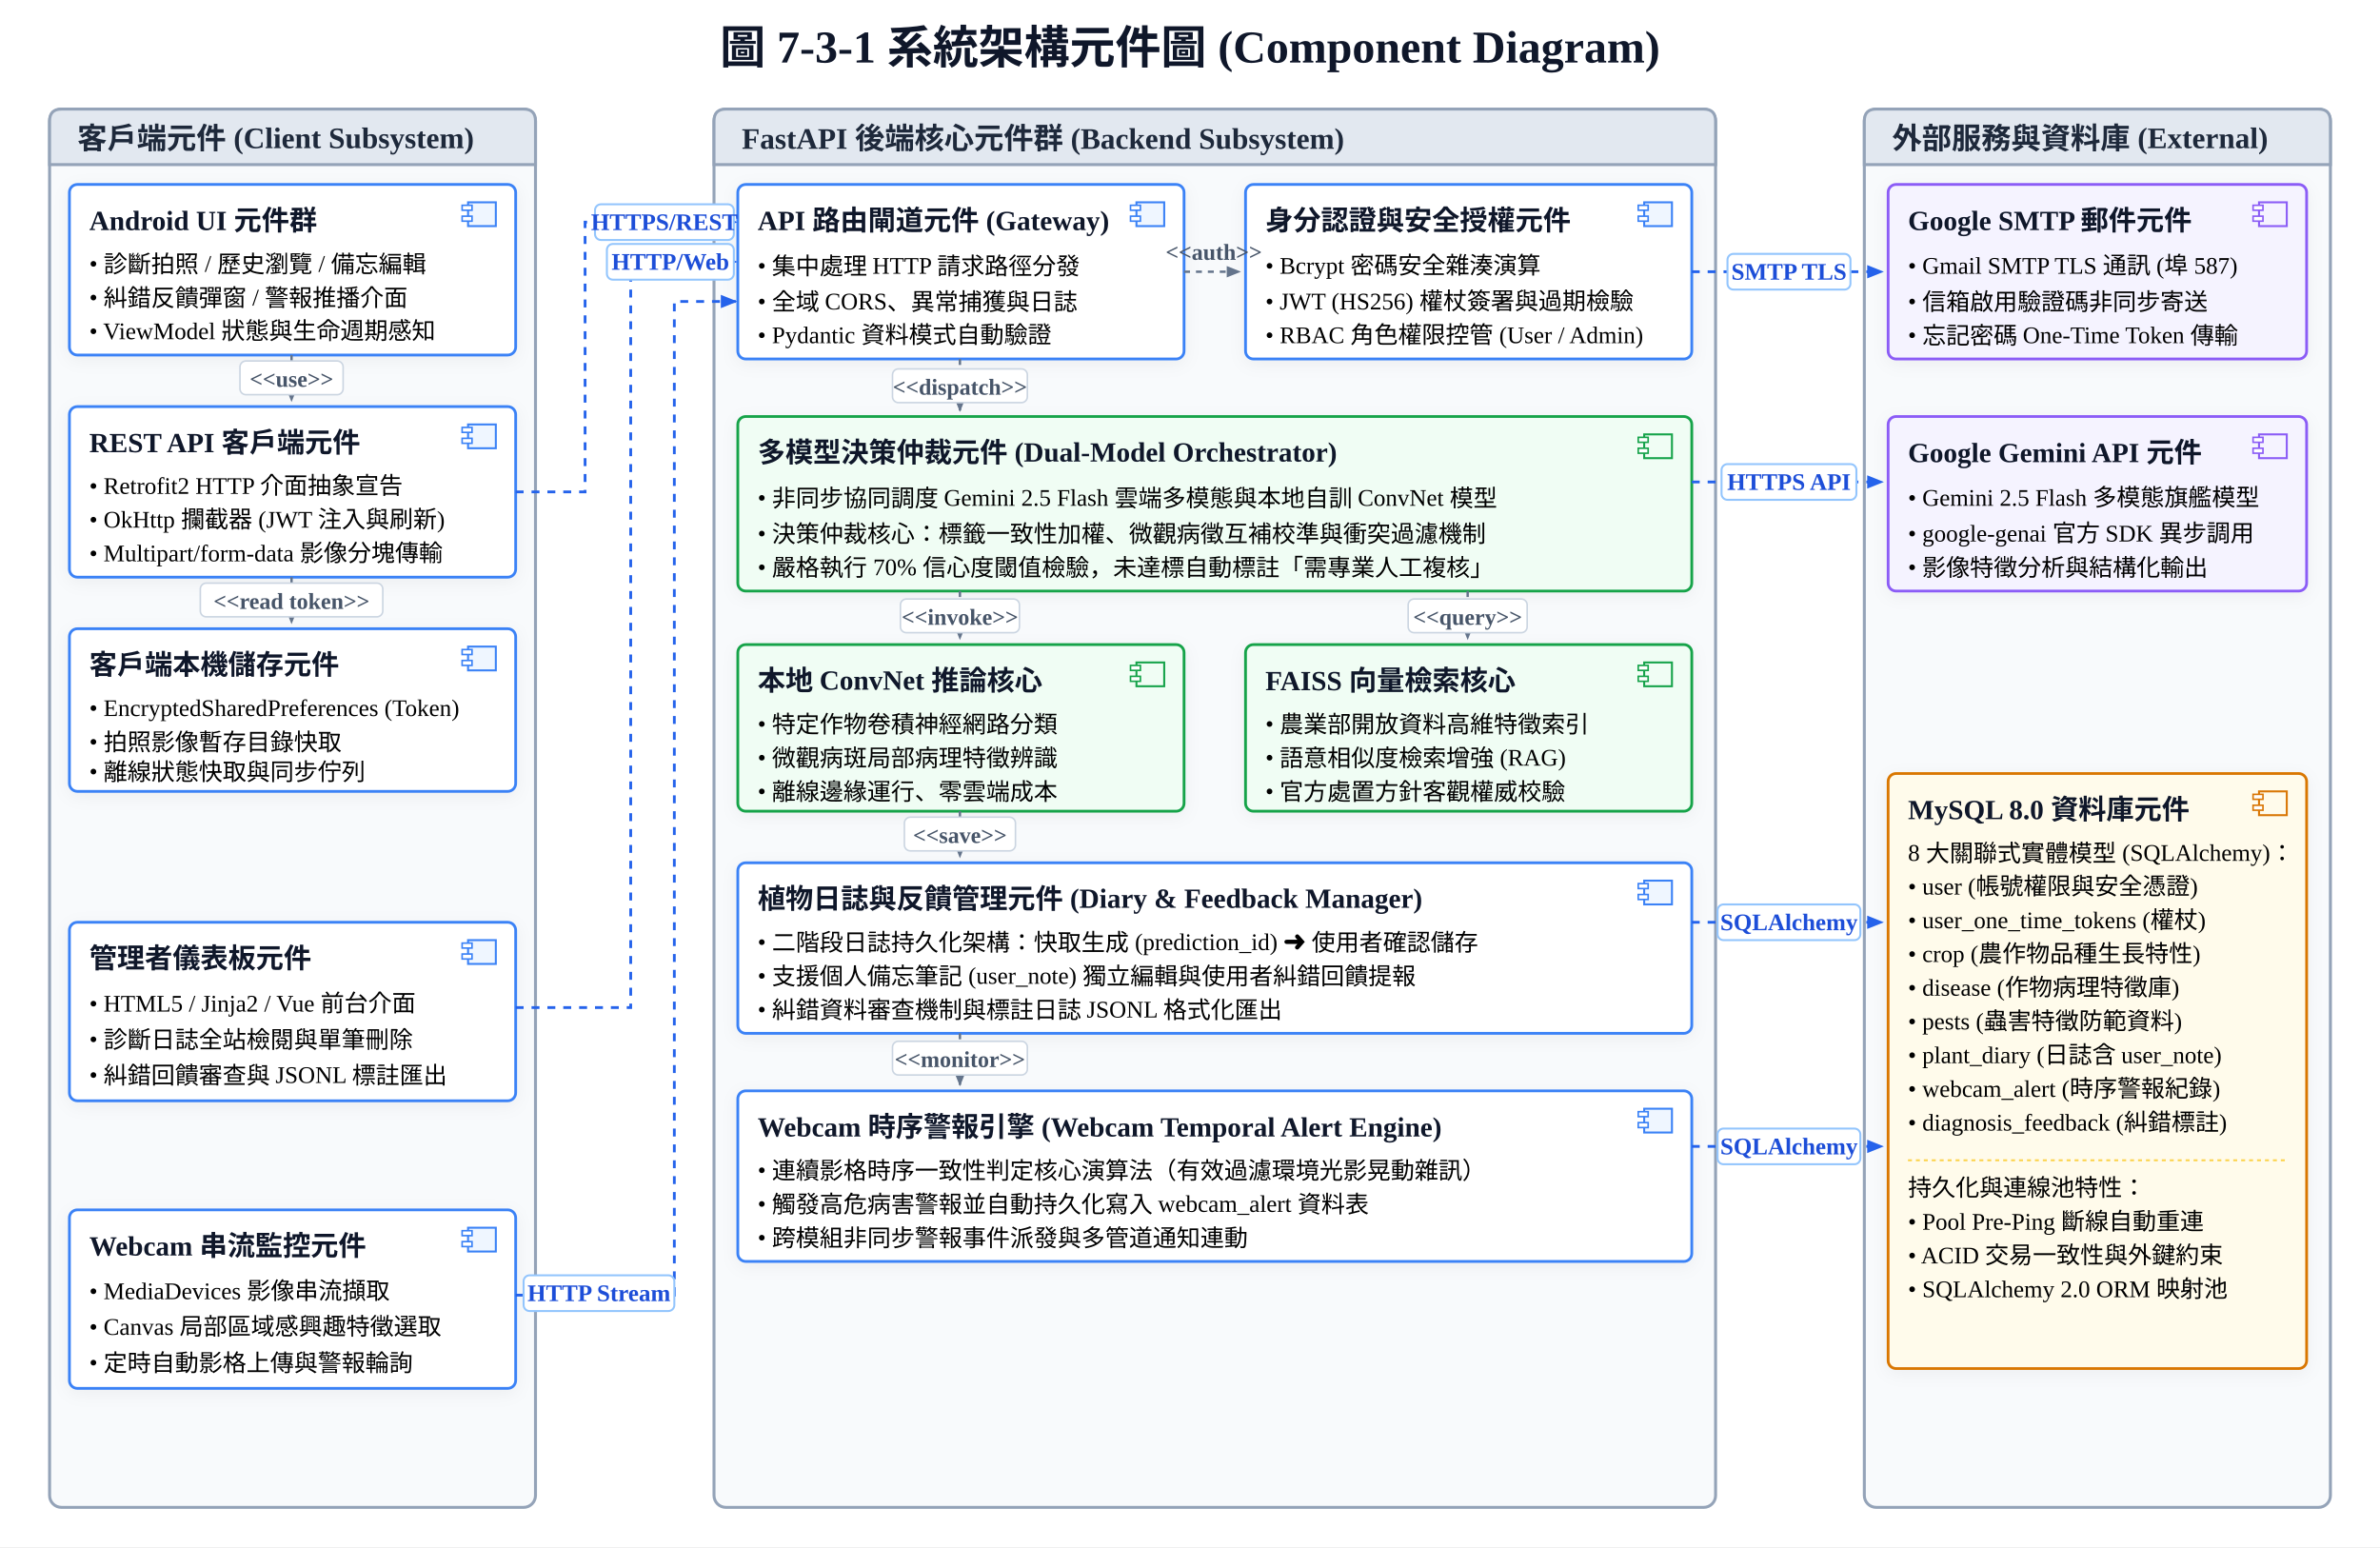
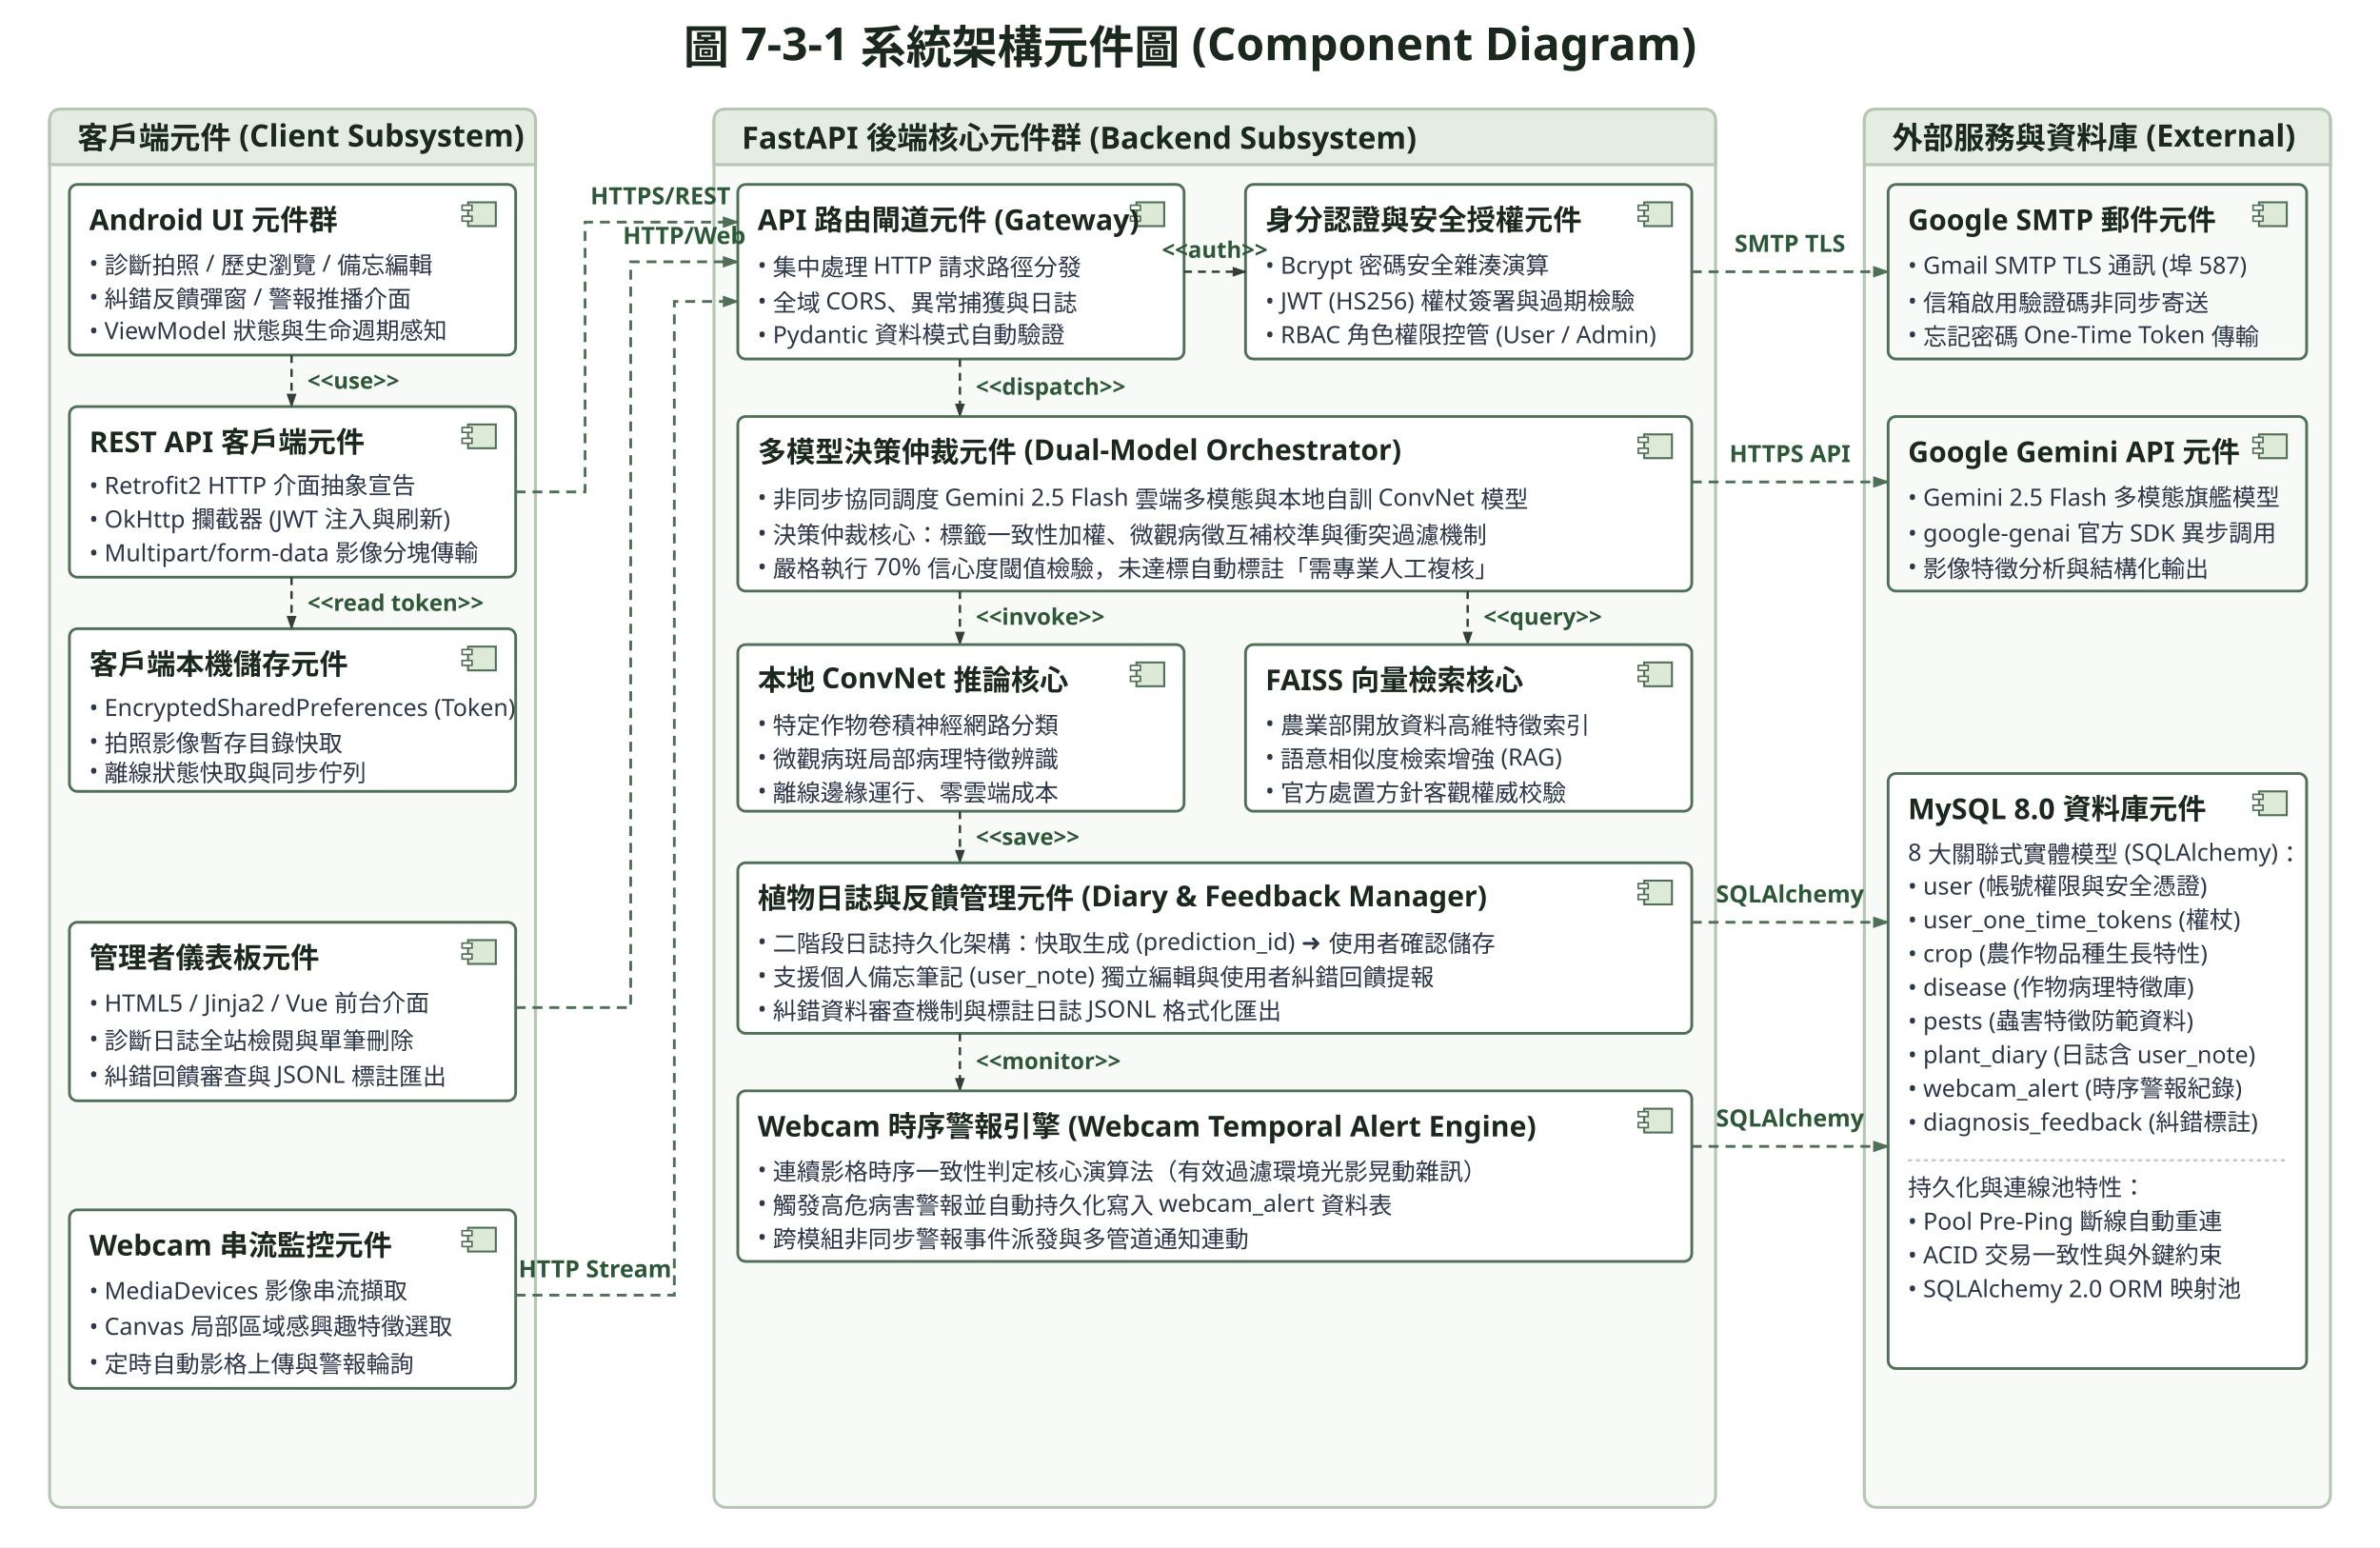
<svg xmlns="http://www.w3.org/2000/svg" viewBox="0 0 1200 780" width="1200" height="780">
  <defs>
    <style>
-       .title { font-family: 'Times New Roman', 'DFKai-SB', '標楷體', 'BiauKai', serif; font-size: 23px; font-weight: bold; fill: #0f172a; }
-       .pkg-title { font-family: 'Times New Roman', 'DFKai-SB', '標楷體', 'BiauKai', serif; font-size: 15px; font-weight: bold; fill: #1e293b; }
-       .comp-title { font-family: 'Times New Roman', 'DFKai-SB', '標楷體', 'BiauKai', serif; font-size: 14px; font-weight: bold; fill: #0f172a; }
-       .comp-desc { font-family: 'Times New Roman', 'DFKai-SB', '標楷體', 'BiauKai', serif; font-size: 12px; fill: #000000; }
-       .interface-text { font-family: 'Times New Roman', 'DFKai-SB', '標楷體', serif; font-size: 12px; fill: #1d4ed8; font-weight: bold; }
-       .dep-label { font-family: 'Times New Roman', 'DFKai-SB', '標楷體', serif; font-size: 11.5px; fill: #475569; font-weight: bold; }
+       .title { font-family: 'Microsoft JhengHei', sans-serif; font-size: 23px; font-weight: bold; fill: #1A281E; }
+       .pkg-title { font-family: 'Microsoft JhengHei', sans-serif; font-size: 15.5px; font-weight: bold; fill: #1A281E; }
+       .comp-title { font-family: 'Microsoft JhengHei', sans-serif; font-size: 14.5px; font-weight: bold; fill: #1A281E; }
+       .comp-desc { font-family: 'Microsoft JhengHei', sans-serif; font-size: 12px; fill: #2D3748; }
+       .interface-text { font-family: 'Microsoft JhengHei', sans-serif; font-size: 12px; fill: #2D5837; font-weight: bold; }
+       .dep-label { font-family: 'Microsoft JhengHei', sans-serif; font-size: 11.5px; fill: #2D5837; font-weight: bold; }
      
-       .subsystem-bg { fill: #f8fafc; stroke: #94a3b8; stroke-width: 1.5; rx: 6; ry: 6; }
-       .subsystem-header { fill: #e2e8f0; stroke: #94a3b8; stroke-width: 1.5; }
+       .subsystem-bg { fill: #F8FAF7; stroke: #B5C6B3; stroke-width: 1.5; rx: 6; ry: 6; }
+       .subsystem-header { fill: #E5EDE3; stroke: #B5C6B3; stroke-width: 1.5; }
      
-       .comp-box { fill: #ffffff; stroke: #3b82f6; stroke-width: 1.4; rx: 4; ry: 4; filter: drop-shadow(0 2px 4px rgba(0,0,0,0.05)); }
-       .ai-comp-box { fill: #f0fdf4; stroke: #16a34a; stroke-width: 1.4; rx: 4; ry: 4; filter: drop-shadow(0 2px 4px rgba(0,0,0,0.05)); }
-       .db-comp-box { fill: #fffbeb; stroke: #d97706; stroke-width: 1.4; rx: 4; ry: 4; filter: drop-shadow(0 2px 4px rgba(0,0,0,0.05)); }
-       .cloud-comp-box { fill: #f5f3ff; stroke: #8b5cf6; stroke-width: 1.4; rx: 4; ry: 4; filter: drop-shadow(0 2px 4px rgba(0,0,0,0.05)); }
+       .comp-box { fill: #FFFFFF; stroke: #4F7057; stroke-width: 1.4; rx: 4; ry: 4; }
+       .ai-comp-box { fill: #FFFFFF; stroke: #4F7057; stroke-width: 1.4; rx: 4; ry: 4; }
+       .db-comp-box { fill: #FFFFFF; stroke: #4F7057; stroke-width: 1.4; rx: 4; ry: 4; }
+       .cloud-comp-box { fill: #F8FAF7; stroke: #4F7057; stroke-width: 1.4; rx: 4; ry: 4; }
      
-       .line-inter { stroke: #2563eb; stroke-width: 1.4; stroke-dasharray: 4,4; fill: none; marker-end: url(#blue-arrow); }
-       .line-intra { stroke: #64748b; stroke-width: 1.2; stroke-dasharray: 3,3; fill: none; marker-end: url(#gray-arrow); }
-       
-       .badge-bg { fill: #ffffff; stroke: #cbd5e1; stroke-width: 0.8; rx: 3; ry: 3; }
-       .badge-blue-bg { fill: #ffffff; stroke: #93c5fd; stroke-width: 1; rx: 3; ry: 3; }
+       /* Unbroken Distinct Dashed Lines (100% visible, no masking boxes) */
+       .line-inter { stroke: #4F7057; stroke-width: 1.4; stroke-dasharray: 5,3.5; fill: none; marker-end: url(#arrow-green); }
+       .line-intra { stroke: #334035; stroke-width: 1.2; stroke-dasharray: 4,3; fill: none; marker-end: url(#arrow-neutral); }
    </style>
-     <marker id="gray-arrow" viewBox="0 0 10 10" refX="9" refY="5" markerWidth="6" markerHeight="6" orient="auto-start-reverse">
-       <path d="M 0 1 L 10 5 L 0 9 z" fill="#64748b" />
+     <marker id="arrow-neutral" viewBox="0 0 10 10" refX="9" refY="5" markerWidth="6" markerHeight="6" orient="auto-start-reverse">
+       <path d="M 0 1.5 L 10 5 L 0 8.5 z" fill="#334035" />
    </marker>
-     <marker id="blue-arrow" viewBox="0 0 10 10" refX="9" refY="5" markerWidth="6" markerHeight="6" orient="auto-start-reverse">
-       <path d="M 0 1 L 10 5 L 0 9 z" fill="#2563eb" />
+     <marker id="arrow-green" viewBox="0 0 10 10" refX="9" refY="5" markerWidth="6" markerHeight="6" orient="auto-start-reverse">
+       <path d="M 0 1.5 L 10 5 L 0 8.5 z" fill="#4F7057" />
    </marker>
    <g id="comp-icon">
-       <rect x="0" y="0" width="14" height="12" fill="#eff6ff" stroke="#3b82f6" stroke-width="1" />
-       <rect x="-3" y="1.5" width="5" height="2.5" fill="#ffffff" stroke="#3b82f6" stroke-width="0.8" />
-       <rect x="-3" y="7" width="5" height="2.5" fill="#ffffff" stroke="#3b82f6" stroke-width="0.8" />
-     </g>
-     <g id="comp-icon-green">
-       <rect x="0" y="0" width="14" height="12" fill="#f0fdf4" stroke="#16a34a" stroke-width="1" />
-       <rect x="-3" y="1.5" width="5" height="2.5" fill="#ffffff" stroke="#16a34a" stroke-width="0.8" />
-       <rect x="-3" y="7" width="5" height="2.5" fill="#ffffff" stroke="#16a34a" stroke-width="0.8" />
-     </g>
-     <g id="comp-icon-purple">
-       <rect x="0" y="0" width="14" height="12" fill="#f5f3ff" stroke="#8b5cf6" stroke-width="1" />
-       <rect x="-3" y="1.5" width="5" height="2.5" fill="#ffffff" stroke="#8b5cf6" stroke-width="0.8" />
-       <rect x="-3" y="7" width="5" height="2.5" fill="#ffffff" stroke="#8b5cf6" stroke-width="0.8" />
-     </g>
-     <g id="comp-icon-amber">
-       <rect x="0" y="0" width="14" height="12" fill="#fffbeb" stroke="#d97706" stroke-width="1" />
-       <rect x="-3" y="1.5" width="5" height="2.5" fill="#ffffff" stroke="#d97706" stroke-width="0.8" />
-       <rect x="-3" y="7" width="5" height="2.5" fill="#ffffff" stroke="#d97706" stroke-width="0.8" />
+       <rect x="0" y="0" width="14" height="12" fill="#DDEAD7" stroke="#4F7057" stroke-width="1" />
+       <rect x="-3" y="1.5" width="5" height="2.5" fill="#FFFFFF" stroke="#4F7057" stroke-width="0.8" />
+       <rect x="-3" y="7" width="5" height="2.5" fill="#FFFFFF" stroke="#4F7057" stroke-width="0.8" />
    </g>
  </defs>
  <rect width="100%" height="100%" fill="#ffffff" />
  <text x="600" y="32" class="title" text-anchor="middle">圖 7-3-1 系統架構元件圖 (Component Diagram)</text>
  <g transform="translate(25, 55)">
    <rect width="245" height="705" class="subsystem-bg" />
    <path d="M 0 6 Q 0 0 6 0 L 239 0 Q 245 0 245 6 L 245 28 L 0 28 Z" class="subsystem-header" />
    <text x="14" y="20" class="pkg-title">客戶端元件 (Client Subsystem)</text>
    <g transform="translate(10, 38)">
      <rect width="225" height="86" class="comp-box" />
      <use href="#comp-icon" x="201" y="9" />
      <text x="10" y="23" class="comp-title">Android UI 元件群</text>
      <text x="10" y="44" class="comp-desc">• 診斷拍照 / 歷史瀏覽 / 備忘編輯</text>
      <text x="10" y="61" class="comp-desc">• 糾錯反饋彈窗 / 警報推播介面</text>
      <text x="10" y="78" class="comp-desc">• ViewModel 狀態與生命週期感知</text>
    </g>
    <g transform="translate(10, 150)">
      <rect width="225" height="86" class="comp-box" />
      <use href="#comp-icon" x="201" y="9" />
      <text x="10" y="23" class="comp-title">REST API 客戶端元件</text>
      <text x="10" y="44" class="comp-desc">• Retrofit2 HTTP 介面抽象宣告</text>
      <text x="10" y="61" class="comp-desc">• OkHttp 攔截器 (JWT 注入與刷新)</text>
      <text x="10" y="78" class="comp-desc">• Multipart/form-data 影像分塊傳輸</text>
    </g>
    <g transform="translate(10, 262)">
      <rect width="225" height="82" class="comp-box" />
      <use href="#comp-icon" x="201" y="9" />
      <text x="10" y="23" class="comp-title">客戶端本機儲存元件</text>
      <text x="10" y="44" class="comp-desc">• EncryptedSharedPreferences (Token)</text>
      <text x="10" y="61" class="comp-desc">• 拍照影像暫存目錄快取</text>
      <text x="10" y="76" class="comp-desc">• 離線狀態快取與同步佇列</text>
    </g>
    <g transform="translate(10, 410)">
      <rect width="225" height="90" class="comp-box" />
      <use href="#comp-icon" x="201" y="9" />
      <text x="10" y="23" class="comp-title">管理者儀表板元件</text>
      <text x="10" y="45" class="comp-desc">• HTML5 / Jinja2 / Vue 前台介面</text>
      <text x="10" y="63" class="comp-desc">• 診斷日誌全站檢閱與單筆刪除</text>
      <text x="10" y="81" class="comp-desc">• 糾錯回饋審查與 JSONL 標註匯出</text>
    </g>
    <g transform="translate(10, 555)">
      <rect width="225" height="90" class="comp-box" />
      <use href="#comp-icon" x="201" y="9" />
      <text x="10" y="23" class="comp-title">Webcam 串流監控元件</text>
      <text x="10" y="45" class="comp-desc">• MediaDevices 影像串流擷取</text>
      <text x="10" y="63" class="comp-desc">• Canvas 局部區域感興趣特徵選取</text>
      <text x="10" y="81" class="comp-desc">• 定時自動影格上傳與警報輪詢</text>
    </g>
-     <line x1="122" y1="124" x2="122" y2="147" class="line-intra" />
-     <rect x="96" y="127" width="52" height="17" class="badge-bg" />
-     <text x="122" y="140" class="dep-label" text-anchor="middle">&lt;&lt;use&gt;&gt;</text>
-     <line x1="122" y1="236" x2="122" y2="259" class="line-intra" />
-     <rect x="76" y="239" width="92" height="17" class="badge-bg" />
-     <text x="122" y="252" class="dep-label" text-anchor="middle">&lt;&lt;read token&gt;&gt;</text>
+     <line x1="122" y1="124" x2="122" y2="150" class="line-intra" />
+     <text x="130" y="141" class="dep-label" text-anchor="start">&lt;&lt;use&gt;&gt;</text>
+     <line x1="122" y1="236" x2="122" y2="262" class="line-intra" />
+     <text x="130" y="253" class="dep-label" text-anchor="start">&lt;&lt;read token&gt;&gt;</text>
  </g>
  <g transform="translate(360, 55)">
    <rect width="505" height="705" class="subsystem-bg" />
    <path d="M 0 6 Q 0 0 6 0 L 499 0 Q 505 0 505 6 L 505 28 L 0 28 Z" class="subsystem-header" />
    <text x="14" y="20" class="pkg-title">FastAPI 後端核心元件群 (Backend Subsystem)</text>
    <g transform="translate(12, 38)">
      <rect width="225" height="88" class="comp-box" />
      <use href="#comp-icon" x="201" y="9" />
      <text x="10" y="23" class="comp-title">API 路由閘道元件 (Gateway)</text>
      <text x="10" y="45" class="comp-desc">• 集中處理 HTTP 請求路徑分發</text>
      <text x="10" y="63" class="comp-desc">• 全域 CORS、異常捕獲與日誌</text>
      <text x="10" y="80" class="comp-desc">• Pydantic 資料模式自動驗證</text>
    </g>
    <g transform="translate(268, 38)">
      <rect width="225" height="88" class="comp-box" />
      <use href="#comp-icon" x="201" y="9" />
      <text x="10" y="23" class="comp-title">身分認證與安全授權元件</text>
      <text x="10" y="45" class="comp-desc">• Bcrypt 密碼安全雜湊演算</text>
      <text x="10" y="63" class="comp-desc">• JWT (HS256) 權杖簽署與過期檢驗</text>
      <text x="10" y="80" class="comp-desc">• RBAC 角色權限控管 (User / Admin)</text>
    </g>
-     <line x1="237" y1="82" x2="265" y2="82" class="line-intra" />
-     <text x="252" y="76" class="dep-label" text-anchor="middle">&lt;&lt;auth&gt;&gt;</text>
+     <line x1="237" y1="82" x2="268" y2="82" class="line-intra" />
+     <text x="252.5" y="75" class="dep-label" text-anchor="middle">&lt;&lt;auth&gt;&gt;</text>
+     <line x1="124" y1="126" x2="124" y2="155" class="line-intra" />
+     <text x="132" y="144" class="dep-label" text-anchor="start">&lt;&lt;dispatch&gt;&gt;</text>
    <g transform="translate(12, 155)">
      <rect width="481" height="88" class="ai-comp-box" />
-       <use href="#comp-icon-green" x="457" y="9" />
+       <use href="#comp-icon" x="457" y="9" />
      <text x="10" y="23" class="comp-title">多模型決策仲裁元件 (Dual-Model Orchestrator)</text>
      <text x="10" y="45" class="comp-desc">• 非同步協同調度 Gemini 2.5 Flash 雲端多模態與本地自訓 ConvNet 模型</text>
      <text x="10" y="63" class="comp-desc">• 決策仲裁核心：標籤一致性加權、微觀病徵互補校準與衝突過濾機制</text>
      <text x="10" y="80" class="comp-desc">• 嚴格執行 70% 信心度閾值檢驗，未達標自動標註「需專業人工複核」</text>
    </g>
-     <line x1="124" y1="126" x2="124" y2="152" class="line-intra" />
-     <rect x="90" y="131" width="68" height="17" class="badge-bg" />
-     <text x="124" y="144" class="dep-label" text-anchor="middle">&lt;&lt;dispatch&gt;&gt;</text>
+     <line x1="124" y1="243" x2="124" y2="270" class="line-intra" />
+     <text x="132" y="260" class="dep-label" text-anchor="start">&lt;&lt;invoke&gt;&gt;</text>
+     <line x1="380" y1="243" x2="380" y2="270" class="line-intra" />
+     <text x="388" y="260" class="dep-label" text-anchor="start">&lt;&lt;query&gt;&gt;</text>
    <g transform="translate(12, 270)">
      <rect width="225" height="84" class="ai-comp-box" />
-       <use href="#comp-icon-green" x="201" y="9" />
+       <use href="#comp-icon" x="201" y="9" />
      <text x="10" y="23" class="comp-title">本地 ConvNet 推論核心</text>
      <text x="10" y="44" class="comp-desc">• 特定作物卷積神經網路分類</text>
      <text x="10" y="61" class="comp-desc">• 微觀病斑局部病理特徵辨識</text>
      <text x="10" y="78" class="comp-desc">• 離線邊緣運行、零雲端成本</text>
    </g>
    <g transform="translate(268, 270)">
      <rect width="225" height="84" class="ai-comp-box" />
-       <use href="#comp-icon-green" x="201" y="9" />
+       <use href="#comp-icon" x="201" y="9" />
      <text x="10" y="23" class="comp-title">FAISS 向量檢索核心</text>
      <text x="10" y="44" class="comp-desc">• 農業部開放資料高維特徵索引</text>
      <text x="10" y="61" class="comp-desc">• 語意相似度檢索增強 (RAG)</text>
      <text x="10" y="78" class="comp-desc">• 官方處置方針客觀權威校驗</text>
    </g>
-     <line x1="124" y1="243" x2="124" y2="267" class="line-intra" />
-     <rect x="94" y="247" width="60" height="17" class="badge-bg" />
-     <text x="124" y="260" class="dep-label" text-anchor="middle">&lt;&lt;invoke&gt;&gt;</text>
-     <line x1="380" y1="243" x2="380" y2="267" class="line-intra" />
-     <rect x="350" y="247" width="60" height="17" class="badge-bg" />
-     <text x="380" y="260" class="dep-label" text-anchor="middle">&lt;&lt;query&gt;&gt;</text>
+     <line x1="124" y1="354" x2="124" y2="380" class="line-intra" />
+     <text x="132" y="371" class="dep-label" text-anchor="start">&lt;&lt;save&gt;&gt;</text>
    <g transform="translate(12, 380)">
      <rect width="481" height="86" class="comp-box" />
      <use href="#comp-icon" x="457" y="9" />
      <text x="10" y="23" class="comp-title">植物日誌與反饋管理元件 (Diary &amp; Feedback Manager)</text>
      <text x="10" y="44" class="comp-desc">• 二階段日誌持久化架構：快取生成 (prediction_id) ➜ 使用者確認儲存</text>
      <text x="10" y="61" class="comp-desc">• 支援個人備忘筆記 (user_note) 獨立編輯與使用者糾錯回饋提報</text>
      <text x="10" y="78" class="comp-desc">• 糾錯資料審查機制與標註日誌 JSONL 格式化匯出</text>
    </g>
-     <line x1="124" y1="354" x2="124" y2="377" class="line-intra" />
-     <rect x="96" y="357" width="56" height="17" class="badge-bg" />
-     <text x="124" y="370" class="dep-label" text-anchor="middle">&lt;&lt;save&gt;&gt;</text>
+     <line x1="124" y1="466" x2="124" y2="495" class="line-intra" />
+     <text x="132" y="484" class="dep-label" text-anchor="start">&lt;&lt;monitor&gt;&gt;</text>
    <g transform="translate(12, 495)">
      <rect width="481" height="86" class="comp-box" />
      <use href="#comp-icon" x="457" y="9" />
      <text x="10" y="23" class="comp-title">Webcam 時序警報引擎 (Webcam Temporal Alert Engine)</text>
      <text x="10" y="44" class="comp-desc">• 連續影格時序一致性判定核心演算法（有效過濾環境光影晃動雜訊）</text>
      <text x="10" y="61" class="comp-desc">• 觸發高危病害警報並自動持久化寫入 webcam_alert 資料表</text>
      <text x="10" y="78" class="comp-desc">• 跨模組非同步警報事件派發與多管道通知連動</text>
    </g>
-     <line x1="124" y1="466" x2="124" y2="492" class="line-intra" />
-     <rect x="90" y="470" width="68" height="17" class="badge-bg" />
-     <text x="124" y="483" class="dep-label" text-anchor="middle">&lt;&lt;monitor&gt;&gt;</text>
  </g>
  <g transform="translate(940, 55)">
    <rect width="235" height="705" class="subsystem-bg" />
    <path d="M 0 6 Q 0 0 6 0 L 229 0 Q 235 0 235 6 L 235 28 L 0 28 Z" class="subsystem-header" />
    <text x="14" y="20" class="pkg-title">外部服務與資料庫 (External)</text>
    <g transform="translate(12, 38)">
      <rect width="211" height="88" class="cloud-comp-box" />
-       <use href="#comp-icon-purple" x="187" y="9" />
+       <use href="#comp-icon" x="187" y="9" />
      <text x="10" y="23" class="comp-title">Google SMTP 郵件元件</text>
      <text x="10" y="45" class="comp-desc">• Gmail SMTP TLS 通訊 (埠 587)</text>
      <text x="10" y="63" class="comp-desc">• 信箱啟用驗證碼非同步寄送</text>
      <text x="10" y="80" class="comp-desc">• 忘記密碼 One-Time Token 傳輸</text>
    </g>
    <g transform="translate(12, 155)">
      <rect width="211" height="88" class="cloud-comp-box" />
-       <use href="#comp-icon-purple" x="187" y="9" />
+       <use href="#comp-icon" x="187" y="9" />
      <text x="10" y="23" class="comp-title">Google Gemini API 元件</text>
      <text x="10" y="45" class="comp-desc">• Gemini 2.5 Flash 多模態旗艦模型</text>
      <text x="10" y="63" class="comp-desc">• google-genai 官方 SDK 異步調用</text>
      <text x="10" y="80" class="comp-desc">• 影像特徵分析與結構化輸出</text>
    </g>
    <g transform="translate(12, 335)">
      <rect width="211" height="300" class="db-comp-box" />
-       <use href="#comp-icon-amber" x="187" y="9" />
+       <use href="#comp-icon" x="187" y="9" />
      <text x="10" y="23" class="comp-title">MySQL 8.0 資料庫元件</text>
      <text x="10" y="44" class="comp-desc">8 大關聯式實體模型 (SQLAlchemy)：</text>
      <text x="10" y="61" class="comp-desc">• user (帳號權限與安全憑證)</text>
      <text x="10" y="78" class="comp-desc">• user_one_time_tokens (權杖)</text>
      <text x="10" y="95" class="comp-desc">• crop (農作物品種生長特性)</text>
      <text x="10" y="112" class="comp-desc">• disease (作物病理特徵庫)</text>
      <text x="10" y="129" class="comp-desc">• pests (蟲害特徵防範資料)</text>
      <text x="10" y="146" class="comp-desc">• plant_diary (日誌含 user_note)</text>
      <text x="10" y="163" class="comp-desc">• webcam_alert (時序警報紀錄)</text>
      <text x="10" y="180" class="comp-desc">• diagnosis_feedback (糾錯標註)</text>
-       <path d="M 10 195 L 201 195" stroke="#fcd34d" stroke-width="1" stroke-dasharray="2,2" />
+       <line x1="10" y1="195" x2="201" y2="195" stroke="#B5C6B3" stroke-width="1" stroke-dasharray="2,2" />
      <text x="10" y="213" class="comp-desc">持久化與連線池特性：</text>
      <text x="10" y="230" class="comp-desc">• Pool Pre-Ping 斷線自動重連</text>
      <text x="10" y="247" class="comp-desc">• ACID 交易一致性與外鍵約束</text>
      <text x="10" y="264" class="comp-desc">• SQLAlchemy 2.0 ORM 映射池</text>
    </g>
  </g>
-   <path d="M 260 248 L 295 248 L 295 112 L 371 112" class="line-inter" />
-   <rect x="300" y="103" width="70" height="18" class="badge-blue-bg" />
-   <text x="335" y="116" class="interface-text" text-anchor="middle">HTTPS/REST</text>
-   <path d="M 260 508 L 318 508 L 318 132 L 371 132" class="line-inter" />
-   <rect x="306" y="123" width="64" height="18" class="badge-blue-bg" />
-   <text x="338" y="136" class="interface-text" text-anchor="middle">HTTP/Web</text>
-   <path d="M 260 653 L 340 653 L 340 152 L 371 152" class="line-inter" />
-   <rect x="264" y="643" width="76" height="18" class="badge-blue-bg" />
-   <text x="302" y="656" class="interface-text" text-anchor="middle">HTTP Stream</text>
-   <line x1="853" y1="137" x2="949" y2="137" class="line-inter" />
-   <rect x="871" y="128" width="62" height="18" class="badge-blue-bg" />
-   <text x="902" y="141" class="interface-text" text-anchor="middle">SMTP TLS</text>
-   <line x1="853" y1="243" x2="949" y2="243" class="line-inter" />
-   <rect x="868" y="234" width="68" height="18" class="badge-blue-bg" />
-   <text x="902" y="247" class="interface-text" text-anchor="middle">HTTPS API</text>
-   <line x1="853" y1="465" x2="949" y2="465" class="line-inter" />
-   <rect x="866" y="456" width="72" height="18" class="badge-blue-bg" />
-   <text x="902" y="469" class="interface-text" text-anchor="middle">SQLAlchemy</text>
-   <line x1="853" y1="578" x2="949" y2="578" class="line-inter" />
-   <rect x="866" y="569" width="72" height="18" class="badge-blue-bg" />
-   <text x="902" y="582" class="interface-text" text-anchor="middle">SQLAlchemy</text>
+   <path d="M 260 248 L 295 248 L 295 112 L 372 112" class="line-inter" />
+   <text x="333" y="103" class="interface-text" text-anchor="middle">HTTPS/REST</text>
+   <path d="M 260 508 L 318 508 L 318 132 L 372 132" class="line-inter" />
+   <text x="345" y="123" class="interface-text" text-anchor="middle">HTTP/Web</text>
+   <path d="M 260 653 L 340 653 L 340 152 L 372 152" class="line-inter" />
+   <text x="300" y="644" class="interface-text" text-anchor="middle">HTTP Stream</text>
+   <line x1="853" y1="137" x2="952" y2="137" class="line-inter" />
+   <text x="902.5" y="127" class="interface-text" text-anchor="middle">SMTP TLS</text>
+   <line x1="853" y1="243" x2="952" y2="243" class="line-inter" />
+   <text x="902.5" y="233" class="interface-text" text-anchor="middle">HTTPS API</text>
+   <line x1="853" y1="465" x2="952" y2="465" class="line-inter" />
+   <text x="902.5" y="455" class="interface-text" text-anchor="middle">SQLAlchemy</text>
+   <line x1="853" y1="578" x2="952" y2="578" class="line-inter" />
+   <text x="902.5" y="568" class="interface-text" text-anchor="middle">SQLAlchemy</text>
</svg>
